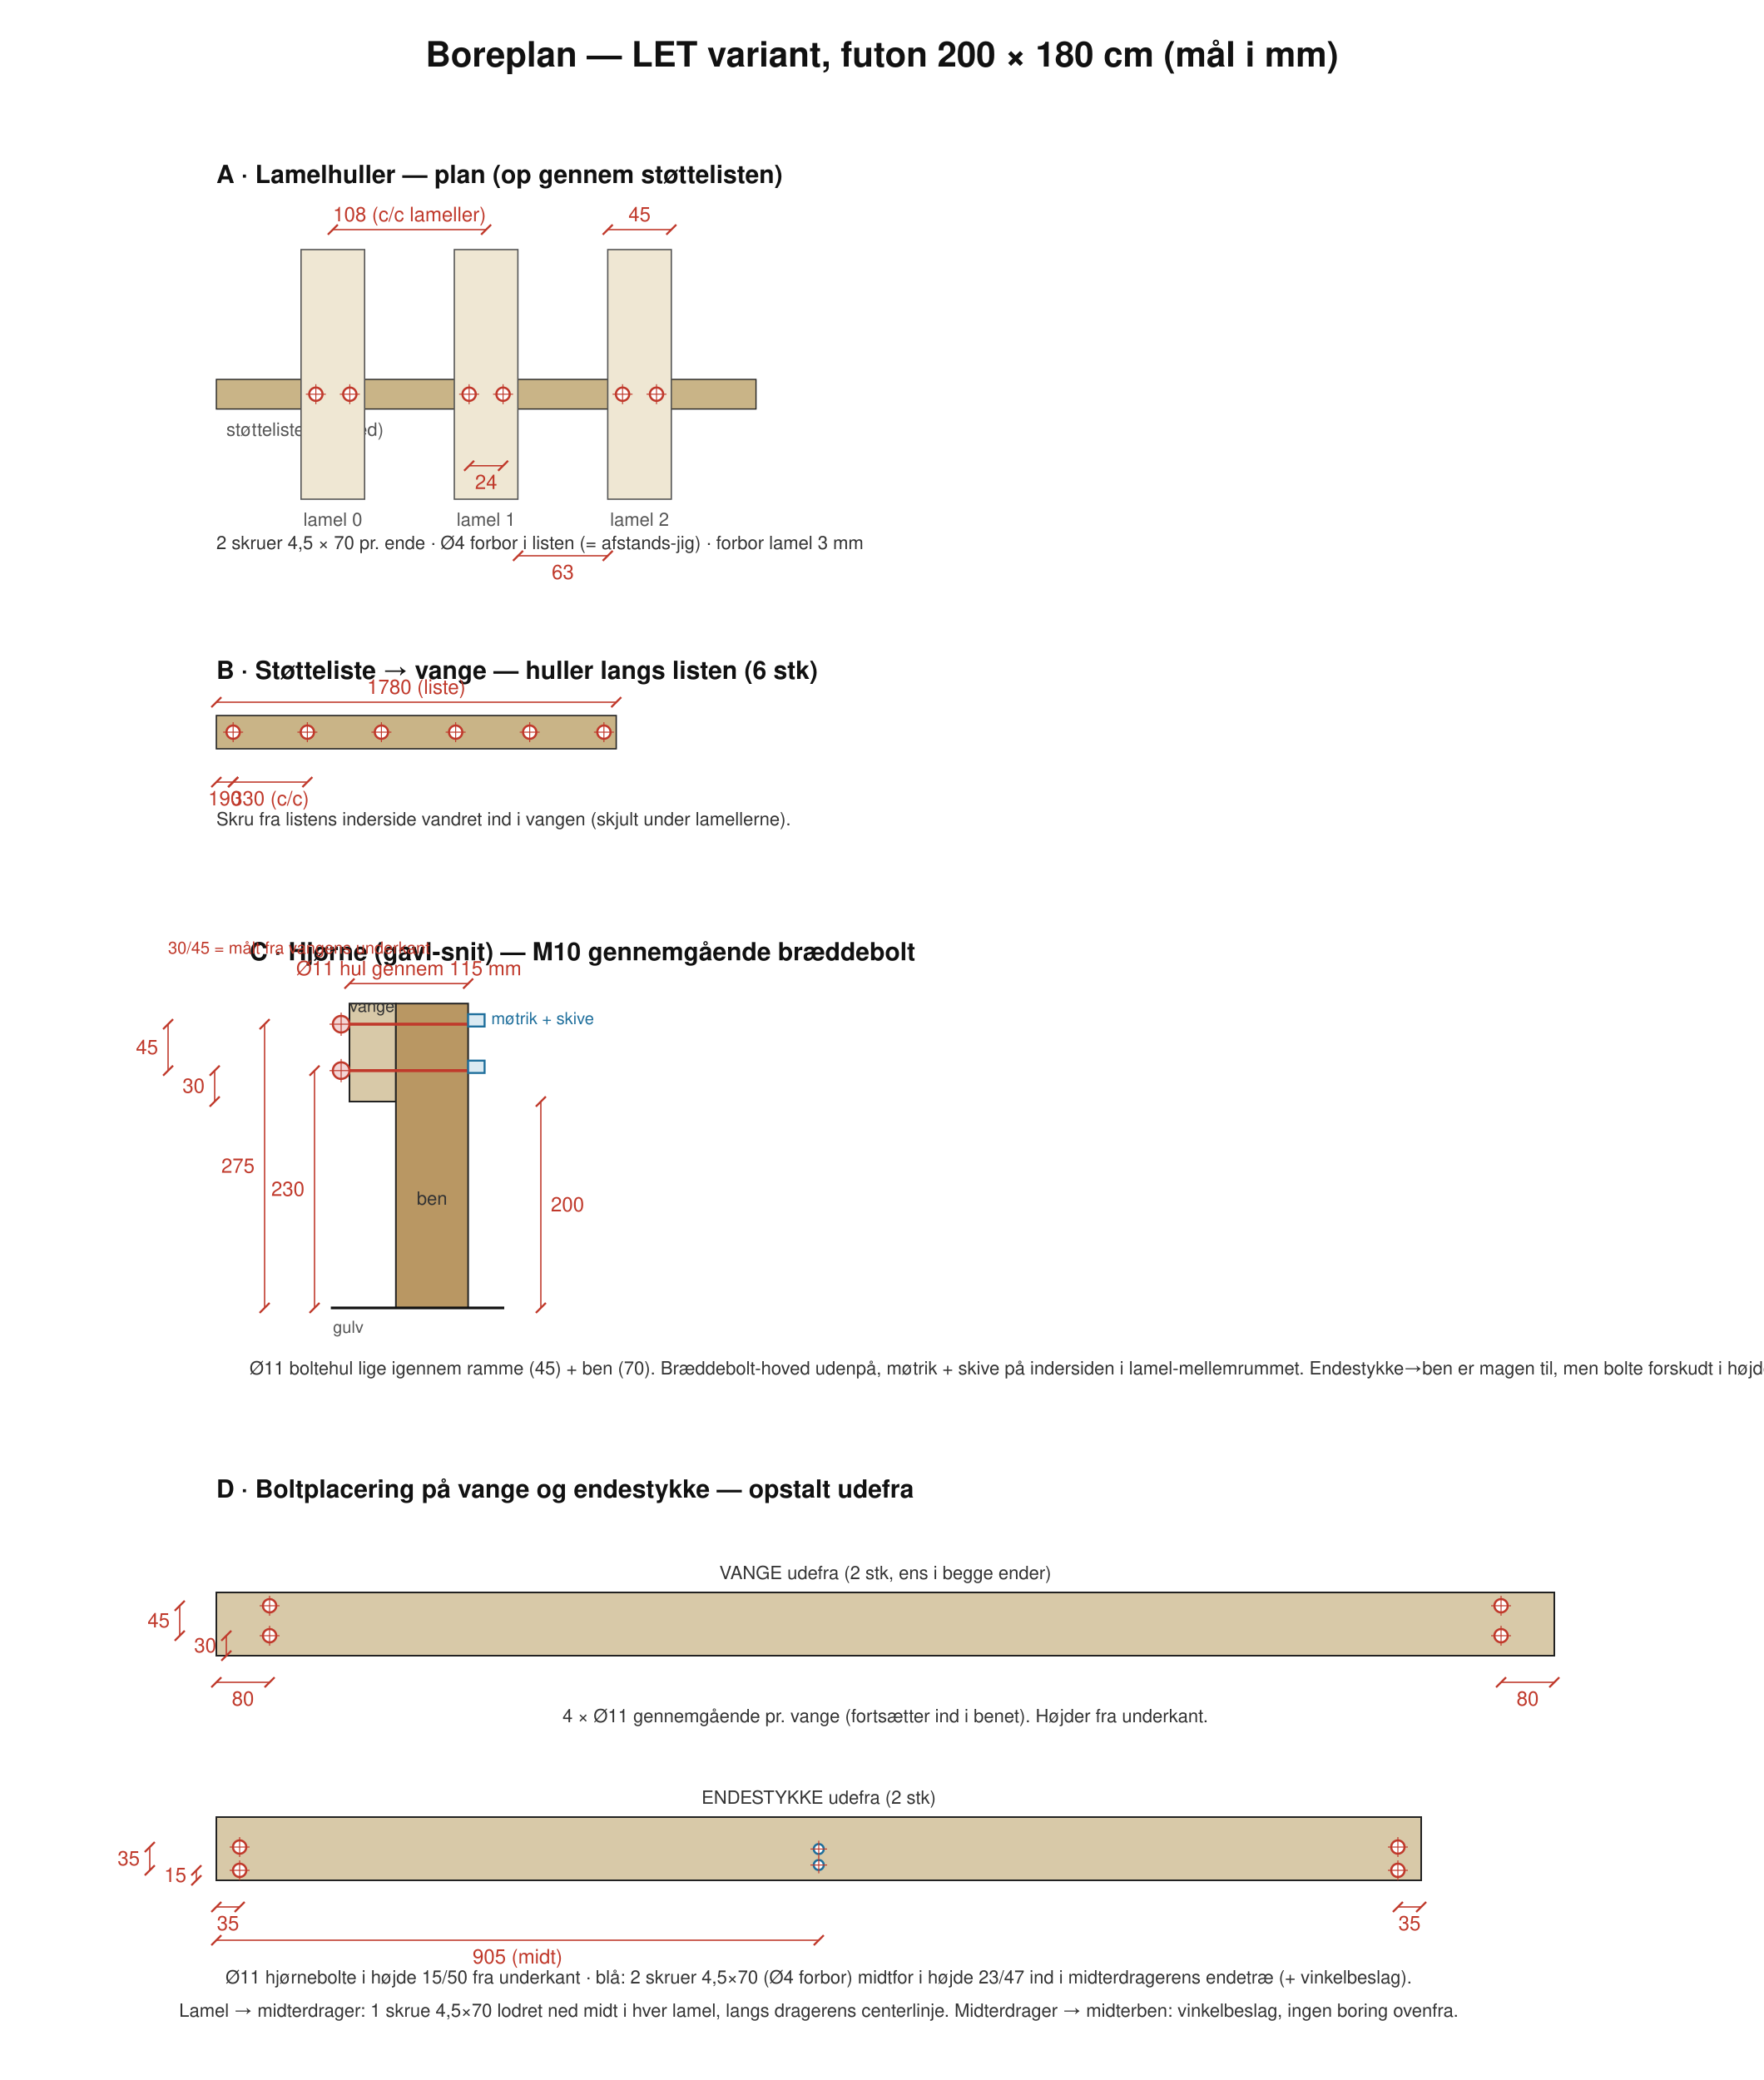
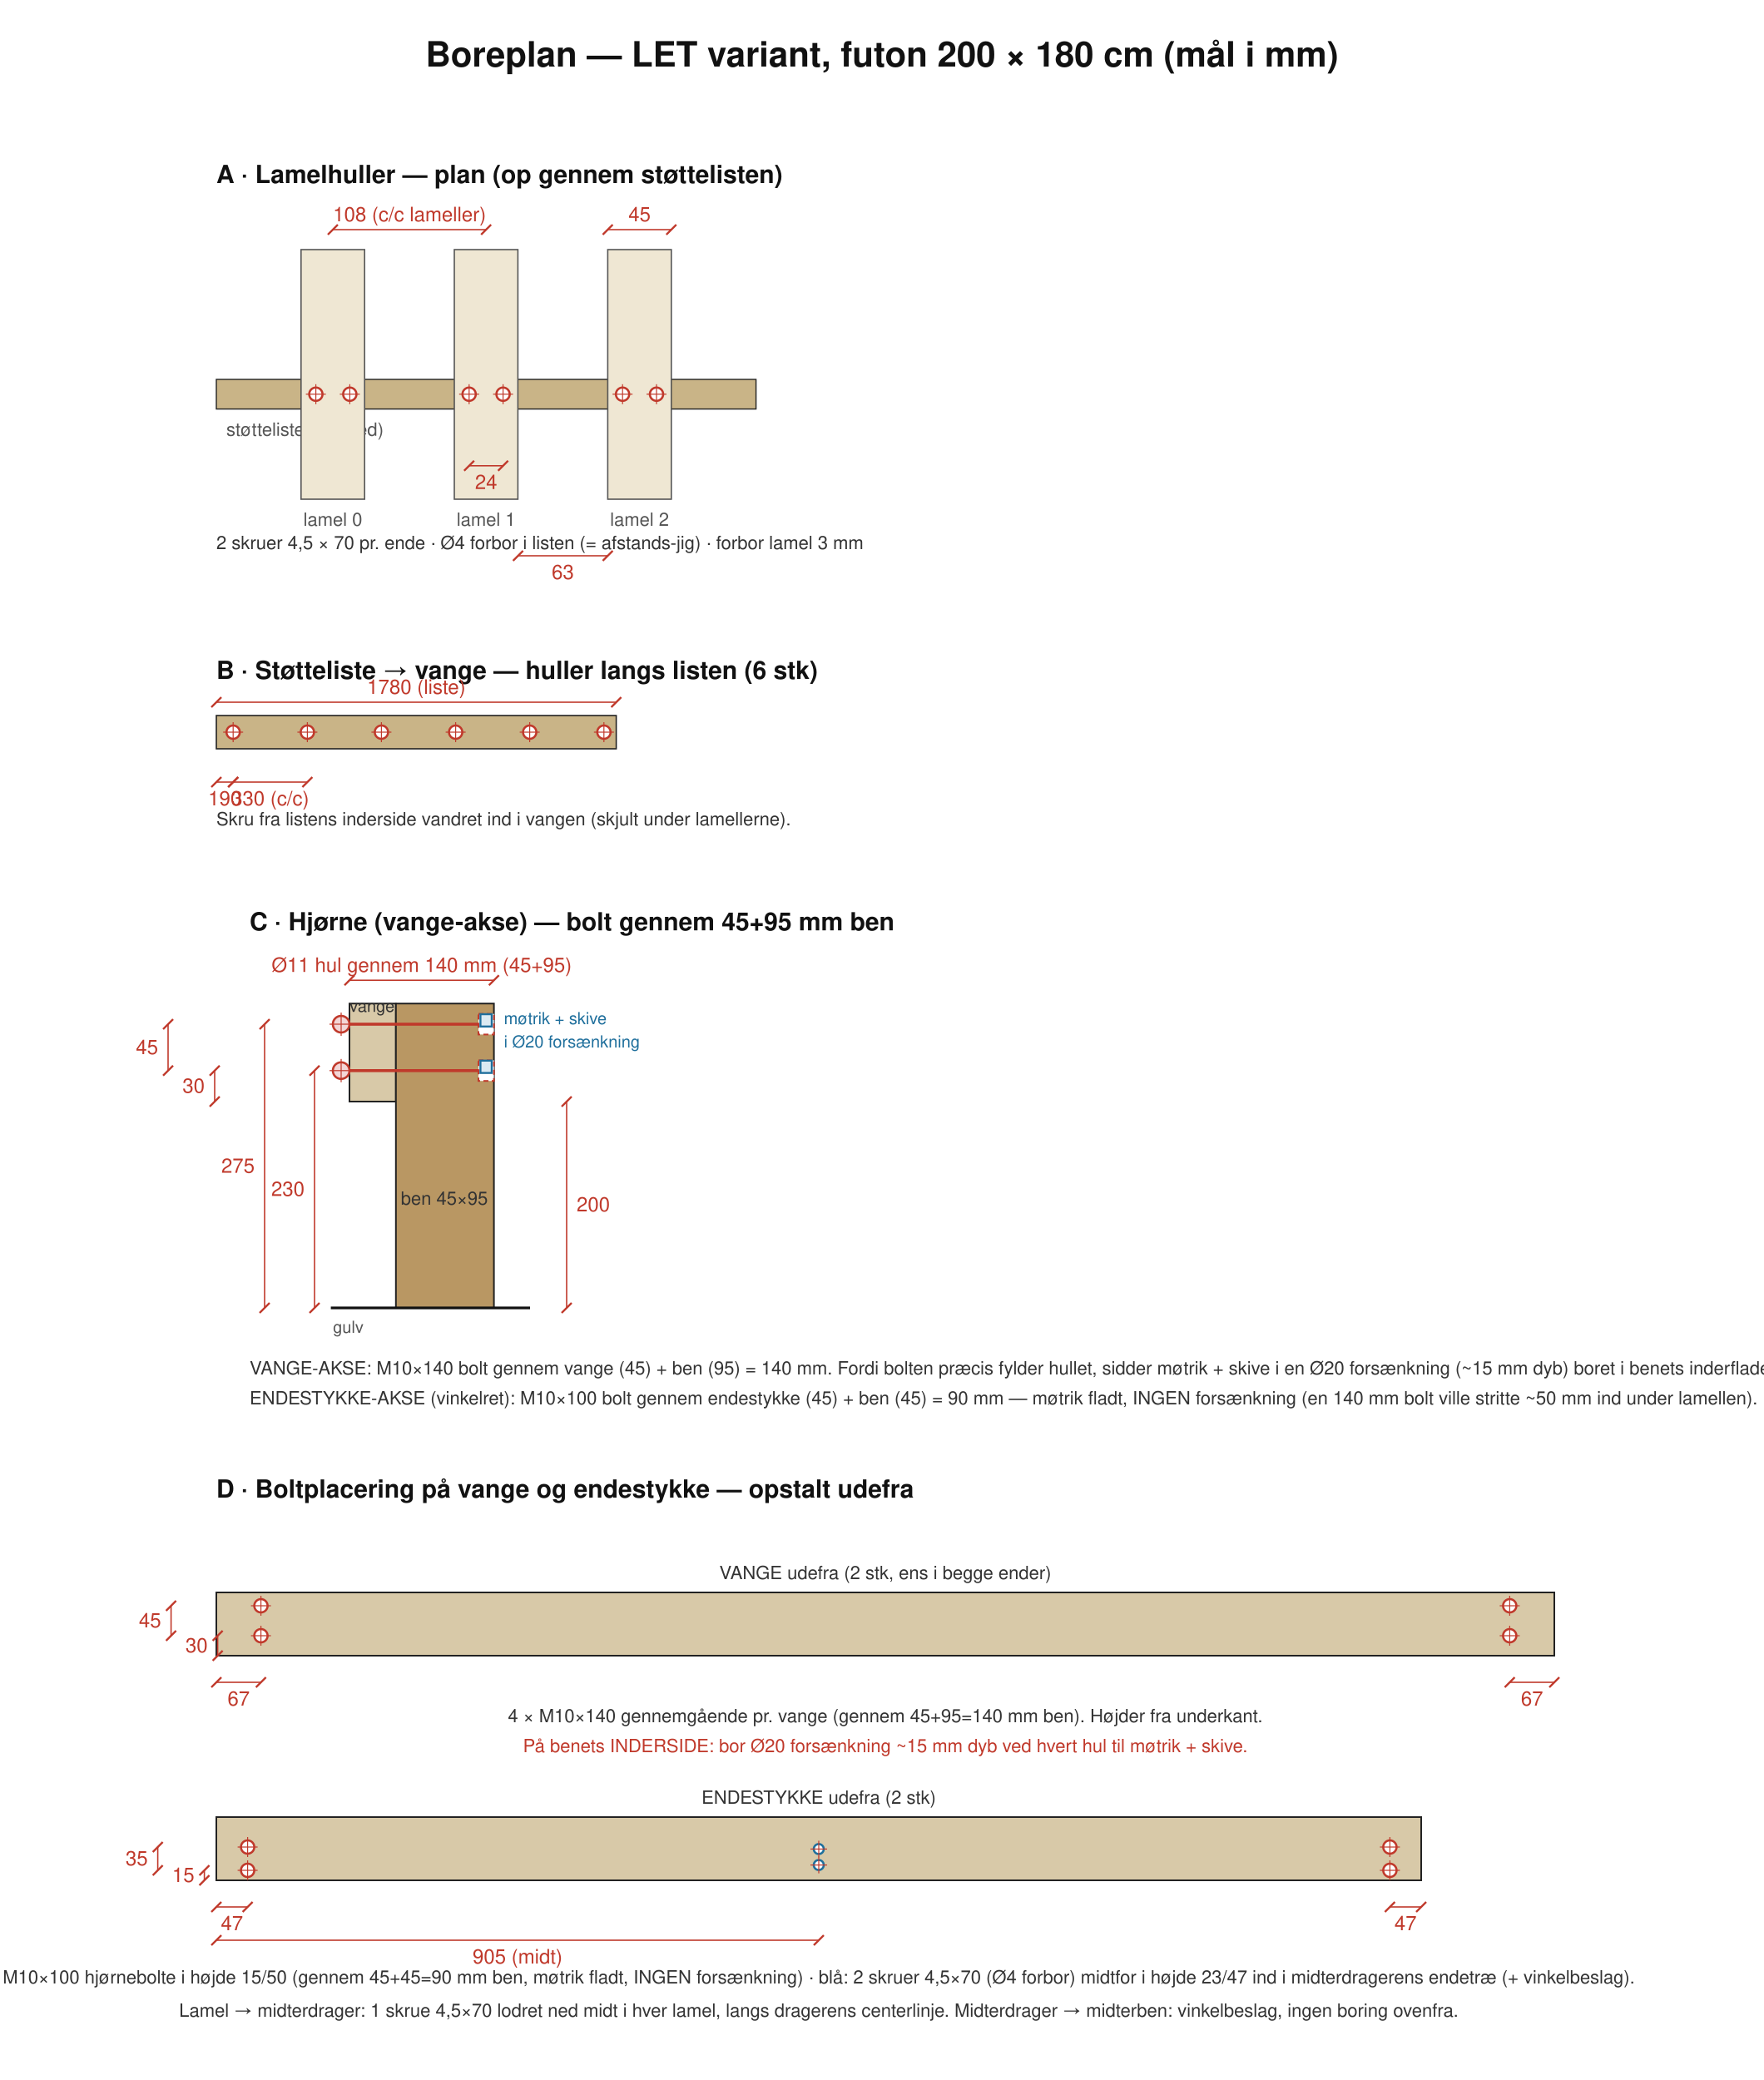
<svg xmlns="http://www.w3.org/2000/svg" viewBox="0 0 1060 1250" width="1060" height="1250">
  <rect x="0" y="0" width="1060" height="1250" fill="#ffffff" />
  <text x="530.0" y="40" font-family="Helvetica,Arial,sans-serif" font-size="21" font-weight="bold" text-anchor="middle" fill="#111">Boreplan — LET variant, futon 200 × 180 cm (mål i mm)</text>
  <text x="130.0" y="110.0" font-family="Helvetica,Arial,sans-serif" font-size="15" font-weight="bold" text-anchor="start" fill="#111">A · Lamelhuller — plan (op gennem støttelisten)</text>
  <rect x="130.0" y="228.0" width="324.3" height="17.8" fill="#c9b487" stroke="#222" stroke-width="0.7" />
  <text x="136.0" y="261.9" font-family="Helvetica,Arial,sans-serif" font-size="11" font-weight="normal" text-anchor="start" fill="#555">støtteliste (21 bred)</text>
  <rect x="180.9" y="150.0" width="38.2" height="150.0" fill="#efe7d3" stroke="#555" stroke-width="0.8" />
  <circle cx="189.8" cy="236.9" r="4.0" fill="#fff" stroke="#c0392b" stroke-width="1.3" />
  <line x1="183.8" y1="236.9" x2="195.8" y2="236.9" stroke="#c0392b" stroke-width="0.6" />
  <line x1="189.8" y1="230.9" x2="189.8" y2="242.9" stroke="#c0392b" stroke-width="0.6" />
  <circle cx="210.2" cy="236.9" r="4.0" fill="#fff" stroke="#c0392b" stroke-width="1.3" />
  <line x1="204.2" y1="236.9" x2="216.2" y2="236.9" stroke="#c0392b" stroke-width="0.6" />
  <line x1="210.2" y1="230.9" x2="210.2" y2="242.9" stroke="#c0392b" stroke-width="0.6" />
  <text x="200.0" y="316.0" font-family="Helvetica,Arial,sans-serif" font-size="11" font-weight="normal" text-anchor="middle" fill="#555">lamel 0</text>
  <rect x="273.0" y="150.0" width="38.2" height="150.0" fill="#efe7d3" stroke="#555" stroke-width="0.8" />
  <circle cx="281.9" cy="236.9" r="4.0" fill="#fff" stroke="#c0392b" stroke-width="1.3" />
  <line x1="275.9" y1="236.9" x2="287.9" y2="236.9" stroke="#c0392b" stroke-width="0.6" />
  <line x1="281.9" y1="230.9" x2="281.9" y2="242.9" stroke="#c0392b" stroke-width="0.6" />
  <circle cx="302.3" cy="236.9" r="4.0" fill="#fff" stroke="#c0392b" stroke-width="1.3" />
  <line x1="296.3" y1="236.9" x2="308.3" y2="236.9" stroke="#c0392b" stroke-width="0.6" />
  <line x1="302.3" y1="230.9" x2="302.3" y2="242.9" stroke="#c0392b" stroke-width="0.6" />
  <text x="292.1" y="316.0" font-family="Helvetica,Arial,sans-serif" font-size="11" font-weight="normal" text-anchor="middle" fill="#555">lamel 1</text>
  <rect x="365.2" y="150.0" width="38.2" height="150.0" fill="#efe7d3" stroke="#555" stroke-width="0.8" />
  <circle cx="374.1" cy="236.9" r="4.0" fill="#fff" stroke="#c0392b" stroke-width="1.3" />
  <line x1="368.1" y1="236.9" x2="380.1" y2="236.9" stroke="#c0392b" stroke-width="0.6" />
  <line x1="374.1" y1="230.9" x2="374.1" y2="242.9" stroke="#c0392b" stroke-width="0.6" />
  <circle cx="394.5" cy="236.9" r="4.0" fill="#fff" stroke="#c0392b" stroke-width="1.3" />
  <line x1="388.5" y1="236.9" x2="400.5" y2="236.9" stroke="#c0392b" stroke-width="0.6" />
  <line x1="394.5" y1="230.9" x2="394.5" y2="242.9" stroke="#c0392b" stroke-width="0.6" />
  <text x="384.3" y="316.0" font-family="Helvetica,Arial,sans-serif" font-size="11" font-weight="normal" text-anchor="middle" fill="#555">lamel 2</text>
  <line x1="200.0" y1="138.0" x2="292.1" y2="138.0" stroke="#c0392b" stroke-width="0.8" />
  <line x1="197.0" y1="141.0" x2="203.0" y2="135.0" stroke="#c0392b" stroke-width="1.2" />
  <line x1="289.1" y1="141.0" x2="295.1" y2="135.0" stroke="#c0392b" stroke-width="1.2" />
  <text x="246.1" y="133.0" font-family="Helvetica,Arial,sans-serif" font-size="12" font-weight="normal" text-anchor="middle" fill="#c0392b">108  (c/c lameller)</text>
  <line x1="281.9" y1="279.9" x2="302.3" y2="279.9" stroke="#c0392b" stroke-width="0.8" />
  <line x1="278.9" y1="282.9" x2="284.9" y2="276.9" stroke="#c0392b" stroke-width="1.2" />
  <line x1="299.3" y1="282.9" x2="305.3" y2="276.9" stroke="#c0392b" stroke-width="1.2" />
  <text x="292.1" y="293.9" font-family="Helvetica,Arial,sans-serif" font-size="12" font-weight="normal" text-anchor="middle" fill="#c0392b">24</text>
  <line x1="365.2" y1="138.0" x2="403.4" y2="138.0" stroke="#c0392b" stroke-width="0.8" />
  <line x1="362.2" y1="141.0" x2="368.2" y2="135.0" stroke="#c0392b" stroke-width="1.2" />
  <line x1="400.4" y1="141.0" x2="406.4" y2="135.0" stroke="#c0392b" stroke-width="1.2" />
  <text x="384.3" y="133.0" font-family="Helvetica,Arial,sans-serif" font-size="12" font-weight="normal" text-anchor="middle" fill="#c0392b">45</text>
  <line x1="311.3" y1="334.0" x2="365.2" y2="334.0" stroke="#c0392b" stroke-width="0.8" />
  <line x1="308.3" y1="337.0" x2="314.3" y2="331.0" stroke="#c0392b" stroke-width="1.2" />
  <line x1="362.2" y1="337.0" x2="368.2" y2="331.0" stroke="#c0392b" stroke-width="1.2" />
  <text x="338.2" y="348.0" font-family="Helvetica,Arial,sans-serif" font-size="12" font-weight="normal" text-anchor="middle" fill="#c0392b">63</text>
  <text x="130.0" y="330.0" font-family="Helvetica,Arial,sans-serif" font-size="11" font-weight="normal" text-anchor="start" fill="#333">2 skruer 4,5 × 70 pr. ende · Ø4 forbor i listen (= afstands-jig) · forbor lamel 3 mm</text>
  <text x="130.0" y="408.0" font-family="Helvetica,Arial,sans-serif" font-size="15" font-weight="bold" text-anchor="start" fill="#111">B · Støtteliste → vange — huller langs listen (6 stk)</text>
  <rect x="130.0" y="430.0" width="240.3" height="20.0" fill="#c9b487" stroke="#222" stroke-width="0.8" />
  <circle cx="140.1" cy="440.0" r="4.0" fill="#fff" stroke="#c0392b" stroke-width="1.3" />
  <line x1="134.1" y1="440.0" x2="146.1" y2="440.0" stroke="#c0392b" stroke-width="0.6" />
  <line x1="140.1" y1="434.0" x2="140.1" y2="446.0" stroke="#c0392b" stroke-width="0.6" />
  <circle cx="184.7" cy="440.0" r="4.0" fill="#fff" stroke="#c0392b" stroke-width="1.3" />
  <line x1="178.7" y1="440.0" x2="190.7" y2="440.0" stroke="#c0392b" stroke-width="0.6" />
  <line x1="184.7" y1="434.0" x2="184.7" y2="446.0" stroke="#c0392b" stroke-width="0.6" />
  <circle cx="229.2" cy="440.0" r="4.0" fill="#fff" stroke="#c0392b" stroke-width="1.3" />
  <line x1="223.2" y1="440.0" x2="235.2" y2="440.0" stroke="#c0392b" stroke-width="0.6" />
  <line x1="229.2" y1="434.0" x2="229.2" y2="446.0" stroke="#c0392b" stroke-width="0.6" />
  <circle cx="273.8" cy="440.0" r="4.0" fill="#fff" stroke="#c0392b" stroke-width="1.3" />
  <line x1="267.8" y1="440.0" x2="279.8" y2="440.0" stroke="#c0392b" stroke-width="0.6" />
  <line x1="273.8" y1="434.0" x2="273.8" y2="446.0" stroke="#c0392b" stroke-width="0.6" />
  <circle cx="318.3" cy="440.0" r="4.0" fill="#fff" stroke="#c0392b" stroke-width="1.3" />
  <line x1="312.3" y1="440.0" x2="324.3" y2="440.0" stroke="#c0392b" stroke-width="0.6" />
  <line x1="318.3" y1="434.0" x2="318.3" y2="446.0" stroke="#c0392b" stroke-width="0.6" />
  <circle cx="362.9" cy="440.0" r="4.0" fill="#fff" stroke="#c0392b" stroke-width="1.3" />
  <line x1="356.9" y1="440.0" x2="368.9" y2="440.0" stroke="#c0392b" stroke-width="0.6" />
  <line x1="362.9" y1="434.0" x2="362.9" y2="446.0" stroke="#c0392b" stroke-width="0.6" />
  <line x1="130.0" y1="470.0" x2="140.1" y2="470.0" stroke="#c0392b" stroke-width="0.8" />
  <line x1="127.0" y1="473.0" x2="133.0" y2="467.0" stroke="#c0392b" stroke-width="1.2" />
  <line x1="137.1" y1="473.0" x2="143.1" y2="467.0" stroke="#c0392b" stroke-width="1.2" />
  <text x="135.1" y="484.0" font-family="Helvetica,Arial,sans-serif" font-size="12" font-weight="normal" text-anchor="middle" fill="#c0392b">190</text>
  <line x1="140.1" y1="470.0" x2="184.7" y2="470.0" stroke="#c0392b" stroke-width="0.8" />
  <line x1="137.1" y1="473.0" x2="143.1" y2="467.0" stroke="#c0392b" stroke-width="1.2" />
  <line x1="181.7" y1="473.0" x2="187.7" y2="467.0" stroke="#c0392b" stroke-width="1.2" />
  <text x="162.4" y="484.0" font-family="Helvetica,Arial,sans-serif" font-size="12" font-weight="normal" text-anchor="middle" fill="#c0392b">330 (c/c)</text>
  <line x1="130.0" y1="422.0" x2="370.3" y2="422.0" stroke="#c0392b" stroke-width="0.8" />
  <line x1="127.0" y1="425.0" x2="133.0" y2="419.0" stroke="#c0392b" stroke-width="1.2" />
  <line x1="367.3" y1="425.0" x2="373.3" y2="419.0" stroke="#c0392b" stroke-width="1.2" />
  <text x="250.2" y="417.0" font-family="Helvetica,Arial,sans-serif" font-size="12" font-weight="normal" text-anchor="middle" fill="#c0392b">1780 (liste)</text>
  <text x="130.0" y="496.0" font-family="Helvetica,Arial,sans-serif" font-size="11" font-weight="normal" text-anchor="start" fill="#333">Skru fra listens inderside vandret ind i vangen (skjult under lamellerne).</text>
-   <text x="150.0" y="577.1" font-family="Helvetica,Arial,sans-serif" font-size="15" font-weight="bold" text-anchor="start" fill="#111">C · Hjørne (gavl-snit) — M10 gennemgående bræddebolt</text>
+   <text x="150.0" y="559.1" font-family="Helvetica,Arial,sans-serif" font-size="15" font-weight="bold" text-anchor="start" fill="#111">C · Hjørne (vange-akse) — bolt gennem 45+95 mm ben</text>
  <rect x="210.0" y="603.1" width="27.9" height="58.9" fill="#d8c9a8" stroke="#222" stroke-width="1.0" />
  <text x="223.6" y="608.1" font-family="Helvetica,Arial,sans-serif" font-size="10" font-weight="normal" text-anchor="middle" fill="#333">vange</text>
-   <rect x="237.9" y="603.1" width="43.4" height="182.9" fill="#b99763" stroke="#222" stroke-width="1.0" />
-   <text x="259.6" y="724.0" font-family="Helvetica,Arial,sans-serif" font-size="11" font-weight="normal" text-anchor="middle" fill="#333">ben</text>
-   <line x1="198.8" y1="786.0" x2="303.0" y2="786.0" stroke="#111" stroke-width="1.6" />
+   <rect x="237.9" y="603.1" width="58.9" height="182.9" fill="#b99763" stroke="#222" stroke-width="1.0" />
+   <text x="267.0" y="724.0" font-family="Helvetica,Arial,sans-serif" font-size="11" font-weight="normal" text-anchor="middle" fill="#333">ben 45×95</text>
+   <line x1="198.8" y1="786.0" x2="318.5" y2="786.0" stroke="#111" stroke-width="1.6" />
  <text x="200.1" y="801.0" font-family="Helvetica,Arial,sans-serif" font-size="10" font-weight="normal" text-anchor="start" fill="#555">gulv</text>
-   <line x1="205.0" y1="643.4" x2="281.3" y2="643.4" stroke="#c0392b" stroke-width="1.8" />
+   <line x1="205.0" y1="643.4" x2="296.8" y2="643.4" stroke="#c0392b" stroke-width="1.8" />
  <circle cx="205.0" cy="643.4" r="5.0" fill="#f3d6d6" stroke="#c0392b" stroke-width="1.3" />
  <line x1="198.0" y1="643.4" x2="212.0" y2="643.4" stroke="#c0392b" stroke-width="0.6" />
  <line x1="205.0" y1="636.4" x2="205.0" y2="650.4" stroke="#c0392b" stroke-width="0.6" />
-   <rect x="281.3" y="637.4" width="9.9" height="7.4" fill="#dbeaf2" stroke="#1f6f9c" stroke-width="1.2" />
-   <line x1="205.0" y1="615.5" x2="281.3" y2="615.5" stroke="#c0392b" stroke-width="1.8" />
+   <rect x="287.5" y="637.2" width="9.3" height="12.4" fill="#ffffff" stroke="#c0392b" stroke-width="1.0" stroke-dasharray="3,2" />
+   <rect x="288.7" y="637.4" width="6.8" height="7.4" fill="#dbeaf2" stroke="#1f6f9c" stroke-width="1.2" />
+   <line x1="205.0" y1="615.5" x2="296.8" y2="615.5" stroke="#c0392b" stroke-width="1.8" />
  <circle cx="205.0" cy="615.5" r="5.0" fill="#f3d6d6" stroke="#c0392b" stroke-width="1.3" />
  <line x1="198.0" y1="615.5" x2="212.0" y2="615.5" stroke="#c0392b" stroke-width="0.6" />
  <line x1="205.0" y1="608.5" x2="205.0" y2="622.5" stroke="#c0392b" stroke-width="0.6" />
-   <rect x="281.3" y="609.5" width="9.9" height="7.4" fill="#dbeaf2" stroke="#1f6f9c" stroke-width="1.2" />
-   <text x="295.2" y="615.5" font-family="Helvetica,Arial,sans-serif" font-size="10" font-weight="normal" text-anchor="start" fill="#1f6f9c">møtrik + skive</text>
+   <rect x="287.5" y="609.3" width="9.3" height="12.4" fill="#ffffff" stroke="#c0392b" stroke-width="1.0" stroke-dasharray="3,2" />
+   <rect x="288.7" y="609.5" width="6.8" height="7.4" fill="#dbeaf2" stroke="#1f6f9c" stroke-width="1.2" />
+   <text x="302.8" y="615.5" font-family="Helvetica,Arial,sans-serif" font-size="10" font-weight="normal" text-anchor="start" fill="#1f6f9c">møtrik + skive</text>
+   <text x="302.8" y="629.5" font-family="Helvetica,Arial,sans-serif" font-size="10" font-weight="normal" text-anchor="start" fill="#1f6f9c">i Ø20 forsænkning</text>
  <line x1="189.0" y1="643.4" x2="189.0" y2="786.0" stroke="#c0392b" stroke-width="0.8" />
  <line x1="186.0" y1="646.4" x2="192.0" y2="640.4" stroke="#c0392b" stroke-width="1.2" />
  <line x1="186.0" y1="789.0" x2="192.0" y2="783.0" stroke="#c0392b" stroke-width="1.2" />
  <text x="183.0" y="718.7" font-family="Helvetica,Arial,sans-serif" font-size="12" font-weight="normal" text-anchor="end" fill="#c0392b">230</text>
  <line x1="159.0" y1="615.5" x2="159.0" y2="786.0" stroke="#c0392b" stroke-width="0.8" />
  <line x1="156.0" y1="618.5" x2="162.0" y2="612.5" stroke="#c0392b" stroke-width="1.2" />
  <line x1="156.0" y1="789.0" x2="162.0" y2="783.0" stroke="#c0392b" stroke-width="1.2" />
  <text x="153.0" y="704.8" font-family="Helvetica,Arial,sans-serif" font-size="12" font-weight="normal" text-anchor="end" fill="#c0392b">275</text>
  <line x1="129.0" y1="643.4" x2="129.0" y2="662.0" stroke="#c0392b" stroke-width="0.8" />
  <line x1="126.0" y1="646.4" x2="132.0" y2="640.4" stroke="#c0392b" stroke-width="1.2" />
  <line x1="126.0" y1="665.0" x2="132.0" y2="659.0" stroke="#c0392b" stroke-width="1.2" />
  <text x="123.0" y="656.7" font-family="Helvetica,Arial,sans-serif" font-size="12" font-weight="normal" text-anchor="end" fill="#c0392b">30</text>
  <line x1="101.0" y1="615.5" x2="101.0" y2="643.4" stroke="#c0392b" stroke-width="0.8" />
  <line x1="98.0" y1="618.5" x2="104.0" y2="612.5" stroke="#c0392b" stroke-width="1.2" />
  <line x1="98.0" y1="646.4" x2="104.0" y2="640.4" stroke="#c0392b" stroke-width="1.2" />
  <text x="95.0" y="633.5" font-family="Helvetica,Arial,sans-serif" font-size="12" font-weight="normal" text-anchor="end" fill="#c0392b">45</text>
-   <line x1="325.0" y1="662.0" x2="325.0" y2="786.0" stroke="#c0392b" stroke-width="0.8" />
-   <line x1="322.0" y1="665.0" x2="328.0" y2="659.0" stroke="#c0392b" stroke-width="1.2" />
-   <line x1="322.0" y1="789.0" x2="328.0" y2="783.0" stroke="#c0392b" stroke-width="1.2" />
-   <text x="331.0" y="728.0" font-family="Helvetica,Arial,sans-serif" font-size="12" font-weight="normal" text-anchor="start" fill="#c0392b">200</text>
-   <line x1="210.0" y1="591.1" x2="281.3" y2="591.1" stroke="#c0392b" stroke-width="0.8" />
-   <line x1="207.0" y1="594.1" x2="213.0" y2="588.1" stroke="#c0392b" stroke-width="1.2" />
-   <line x1="278.3" y1="594.1" x2="284.3" y2="588.1" stroke="#c0392b" stroke-width="1.2" />
-   <text x="245.7" y="586.1" font-family="Helvetica,Arial,sans-serif" font-size="12" font-weight="normal" text-anchor="middle" fill="#c0392b">Ø11 hul gennem 115 mm</text>
-   <text x="101.0" y="573.1" font-family="Helvetica,Arial,sans-serif" font-size="10" font-weight="normal" text-anchor="start" fill="#c0392b">30/45 = målt fra vangens underkant</text>
-   <text x="150.0" y="826.0" font-family="Helvetica,Arial,sans-serif" font-size="11" font-weight="normal" text-anchor="start" fill="#333">Ø11 boltehul lige igennem ramme (45) + ben (70). Bræddebolt-hoved udenpå, møtrik + skive på indersiden i lamel-mellemrummet. Endestykke→ben er magen til, men bolte forskudt i højderne 215/250, så de ikke krydser.</text>
+   <line x1="340.5" y1="662.0" x2="340.5" y2="786.0" stroke="#c0392b" stroke-width="0.8" />
+   <line x1="337.5" y1="665.0" x2="343.5" y2="659.0" stroke="#c0392b" stroke-width="1.2" />
+   <line x1="337.5" y1="789.0" x2="343.5" y2="783.0" stroke="#c0392b" stroke-width="1.2" />
+   <text x="346.5" y="728.0" font-family="Helvetica,Arial,sans-serif" font-size="12" font-weight="normal" text-anchor="start" fill="#c0392b">200</text>
+   <line x1="210.0" y1="589.1" x2="296.8" y2="589.1" stroke="#c0392b" stroke-width="0.8" />
+   <line x1="207.0" y1="592.1" x2="213.0" y2="586.1" stroke="#c0392b" stroke-width="1.2" />
+   <line x1="293.8" y1="592.1" x2="299.8" y2="586.1" stroke="#c0392b" stroke-width="1.2" />
+   <text x="253.4" y="584.1" font-family="Helvetica,Arial,sans-serif" font-size="12" font-weight="normal" text-anchor="middle" fill="#c0392b">Ø11 hul gennem 140 mm (45+95)</text>
+   <text x="150.0" y="826.0" font-family="Helvetica,Arial,sans-serif" font-size="11" font-weight="normal" text-anchor="start" fill="#333">VANGE-AKSE: M10×140 bolt gennem vange (45) + ben (95) = 140 mm. Fordi bolten præcis fylder hullet, sidder møtrik + skive i en Ø20 forsænkning (~15 mm dyb) boret i benets inderflade. Bræddebolt-hoved udenpå vangen.</text>
+   <text x="150.0" y="844.0" font-family="Helvetica,Arial,sans-serif" font-size="11" font-weight="normal" text-anchor="start" fill="#333">ENDESTYKKE-AKSE (vinkelret): M10×100 bolt gennem endestykke (45) + ben (45) = 90 mm — møtrik fladt, INGEN forsænkning (en 140 mm bolt ville stritte ~50 mm ind under lamellen). Højder 15/50, forskudt fra vange-boltene (230/275) så de ikke krydser.</text>
  <text x="130.0" y="900.0" font-family="Helvetica,Arial,sans-serif" font-size="15" font-weight="bold" text-anchor="start" fill="#111">D · Boltplacering på vange og endestykke — opstalt udefra</text>
  <rect x="130.0" y="957.0" width="804.0" height="38.0" fill="#d8c9a8" stroke="#222" stroke-width="1.0" />
  <text x="532.0" y="949.0" font-family="Helvetica,Arial,sans-serif" font-size="11" font-weight="normal" text-anchor="middle" fill="#333">VANGE udefra (2 stk, ens i begge ender)</text>
-   <circle cx="162.0" cy="983.0" r="4.0" fill="#fff" stroke="#c0392b" stroke-width="1.3" />
-   <line x1="156.0" y1="983.0" x2="168.0" y2="983.0" stroke="#c0392b" stroke-width="0.6" />
-   <line x1="162.0" y1="977.0" x2="162.0" y2="989.0" stroke="#c0392b" stroke-width="0.6" />
-   <circle cx="162.0" cy="965.0" r="4.0" fill="#fff" stroke="#c0392b" stroke-width="1.3" />
-   <line x1="156.0" y1="965.0" x2="168.0" y2="965.0" stroke="#c0392b" stroke-width="0.6" />
-   <line x1="162.0" y1="959.0" x2="162.0" y2="971.0" stroke="#c0392b" stroke-width="0.6" />
-   <circle cx="902.0" cy="983.0" r="4.0" fill="#fff" stroke="#c0392b" stroke-width="1.3" />
-   <line x1="896.0" y1="983.0" x2="908.0" y2="983.0" stroke="#c0392b" stroke-width="0.6" />
-   <line x1="902.0" y1="977.0" x2="902.0" y2="989.0" stroke="#c0392b" stroke-width="0.6" />
-   <circle cx="902.0" cy="965.0" r="4.0" fill="#fff" stroke="#c0392b" stroke-width="1.3" />
-   <line x1="896.0" y1="965.0" x2="908.0" y2="965.0" stroke="#c0392b" stroke-width="0.6" />
-   <line x1="902.0" y1="959.0" x2="902.0" y2="971.0" stroke="#c0392b" stroke-width="0.6" />
-   <line x1="130.0" y1="1011.0" x2="162.0" y2="1011.0" stroke="#c0392b" stroke-width="0.8" />
+   <circle cx="156.8" cy="983.0" r="4.0" fill="#fff" stroke="#c0392b" stroke-width="1.3" />
+   <line x1="150.8" y1="983.0" x2="162.8" y2="983.0" stroke="#c0392b" stroke-width="0.6" />
+   <line x1="156.8" y1="977.0" x2="156.8" y2="989.0" stroke="#c0392b" stroke-width="0.6" />
+   <circle cx="156.8" cy="965.0" r="4.0" fill="#fff" stroke="#c0392b" stroke-width="1.3" />
+   <line x1="150.8" y1="965.0" x2="162.8" y2="965.0" stroke="#c0392b" stroke-width="0.6" />
+   <line x1="156.8" y1="959.0" x2="156.8" y2="971.0" stroke="#c0392b" stroke-width="0.6" />
+   <circle cx="907.2" cy="983.0" r="4.0" fill="#fff" stroke="#c0392b" stroke-width="1.3" />
+   <line x1="901.2" y1="983.0" x2="913.2" y2="983.0" stroke="#c0392b" stroke-width="0.6" />
+   <line x1="907.2" y1="977.0" x2="907.2" y2="989.0" stroke="#c0392b" stroke-width="0.6" />
+   <circle cx="907.2" cy="965.0" r="4.0" fill="#fff" stroke="#c0392b" stroke-width="1.3" />
+   <line x1="901.2" y1="965.0" x2="913.2" y2="965.0" stroke="#c0392b" stroke-width="0.6" />
+   <line x1="907.2" y1="959.0" x2="907.2" y2="971.0" stroke="#c0392b" stroke-width="0.6" />
+   <line x1="130.0" y1="1011.0" x2="156.8" y2="1011.0" stroke="#c0392b" stroke-width="0.8" />
  <line x1="127.0" y1="1014.0" x2="133.0" y2="1008.0" stroke="#c0392b" stroke-width="1.2" />
-   <line x1="159.0" y1="1014.0" x2="165.0" y2="1008.0" stroke="#c0392b" stroke-width="1.2" />
-   <text x="146.0" y="1025.0" font-family="Helvetica,Arial,sans-serif" font-size="12" font-weight="normal" text-anchor="middle" fill="#c0392b">80</text>
-   <line x1="902.0" y1="1011.0" x2="934.0" y2="1011.0" stroke="#c0392b" stroke-width="0.8" />
-   <line x1="899.0" y1="1014.0" x2="905.0" y2="1008.0" stroke="#c0392b" stroke-width="1.2" />
+   <line x1="153.8" y1="1014.0" x2="159.8" y2="1008.0" stroke="#c0392b" stroke-width="1.2" />
+   <text x="143.4" y="1025.0" font-family="Helvetica,Arial,sans-serif" font-size="12" font-weight="normal" text-anchor="middle" fill="#c0392b">67</text>
+   <line x1="907.2" y1="1011.0" x2="934.0" y2="1011.0" stroke="#c0392b" stroke-width="0.8" />
+   <line x1="904.2" y1="1014.0" x2="910.2" y2="1008.0" stroke="#c0392b" stroke-width="1.2" />
  <line x1="931.0" y1="1014.0" x2="937.0" y2="1008.0" stroke="#c0392b" stroke-width="1.2" />
-   <text x="918.0" y="1025.0" font-family="Helvetica,Arial,sans-serif" font-size="12" font-weight="normal" text-anchor="middle" fill="#c0392b">80</text>
-   <line x1="136.0" y1="983.0" x2="136.0" y2="995.0" stroke="#c0392b" stroke-width="0.8" />
-   <line x1="133.0" y1="986.0" x2="139.0" y2="980.0" stroke="#c0392b" stroke-width="1.2" />
-   <line x1="133.0" y1="998.0" x2="139.0" y2="992.0" stroke="#c0392b" stroke-width="1.2" />
-   <text x="130.0" y="993.0" font-family="Helvetica,Arial,sans-serif" font-size="12" font-weight="normal" text-anchor="end" fill="#c0392b">30</text>
-   <line x1="108.0" y1="965.0" x2="108.0" y2="983.0" stroke="#c0392b" stroke-width="0.8" />
-   <line x1="105.0" y1="968.0" x2="111.0" y2="962.0" stroke="#c0392b" stroke-width="1.2" />
-   <line x1="105.0" y1="986.0" x2="111.0" y2="980.0" stroke="#c0392b" stroke-width="1.2" />
-   <text x="102.0" y="978.0" font-family="Helvetica,Arial,sans-serif" font-size="12" font-weight="normal" text-anchor="end" fill="#c0392b">45</text>
-   <text x="532.0" y="1035.0" font-family="Helvetica,Arial,sans-serif" font-size="11" font-weight="normal" text-anchor="middle" fill="#333">4 × Ø11 gennemgående pr. vange (fortsætter ind i benet). Højder fra underkant.</text>
+   <text x="920.6" y="1025.0" font-family="Helvetica,Arial,sans-serif" font-size="12" font-weight="normal" text-anchor="middle" fill="#c0392b">67</text>
+   <line x1="130.8" y1="983.0" x2="130.8" y2="995.0" stroke="#c0392b" stroke-width="0.8" />
+   <line x1="127.8" y1="986.0" x2="133.8" y2="980.0" stroke="#c0392b" stroke-width="1.2" />
+   <line x1="127.8" y1="998.0" x2="133.8" y2="992.0" stroke="#c0392b" stroke-width="1.2" />
+   <text x="124.8" y="993.0" font-family="Helvetica,Arial,sans-serif" font-size="12" font-weight="normal" text-anchor="end" fill="#c0392b">30</text>
+   <line x1="102.8" y1="965.0" x2="102.8" y2="983.0" stroke="#c0392b" stroke-width="0.8" />
+   <line x1="99.8" y1="968.0" x2="105.8" y2="962.0" stroke="#c0392b" stroke-width="1.2" />
+   <line x1="99.8" y1="986.0" x2="105.8" y2="980.0" stroke="#c0392b" stroke-width="1.2" />
+   <text x="96.8" y="978.0" font-family="Helvetica,Arial,sans-serif" font-size="12" font-weight="normal" text-anchor="end" fill="#c0392b">45</text>
+   <text x="532.0" y="1035.0" font-family="Helvetica,Arial,sans-serif" font-size="11" font-weight="normal" text-anchor="middle" fill="#333">4 × M10×140 gennemgående pr. vange (gennem 45+95=140 mm ben). Højder fra underkant.</text>
+   <text x="532.0" y="1053.0" font-family="Helvetica,Arial,sans-serif" font-size="11" font-weight="normal" text-anchor="middle" fill="#c0392b">På benets INDERSIDE: bor Ø20 forsænkning ~15 mm dyb ved hvert hul til møtrik + skive.</text>
  <rect x="130.0" y="1092.0" width="724.0" height="38.0" fill="#d8c9a8" stroke="#222" stroke-width="1.0" />
  <text x="492.0" y="1084.0" font-family="Helvetica,Arial,sans-serif" font-size="11" font-weight="normal" text-anchor="middle" fill="#333">ENDESTYKKE udefra (2 stk)</text>
-   <circle cx="144.0" cy="1124.0" r="4.0" fill="#fff" stroke="#c0392b" stroke-width="1.3" />
-   <line x1="138.0" y1="1124.0" x2="150.0" y2="1124.0" stroke="#c0392b" stroke-width="0.6" />
-   <line x1="144.0" y1="1118.0" x2="144.0" y2="1130.0" stroke="#c0392b" stroke-width="0.6" />
-   <circle cx="144.0" cy="1110.0" r="4.0" fill="#fff" stroke="#c0392b" stroke-width="1.3" />
-   <line x1="138.0" y1="1110.0" x2="150.0" y2="1110.0" stroke="#c0392b" stroke-width="0.6" />
-   <line x1="144.0" y1="1104.0" x2="144.0" y2="1116.0" stroke="#c0392b" stroke-width="0.6" />
-   <circle cx="840.0" cy="1124.0" r="4.0" fill="#fff" stroke="#c0392b" stroke-width="1.3" />
-   <line x1="834.0" y1="1124.0" x2="846.0" y2="1124.0" stroke="#c0392b" stroke-width="0.6" />
-   <line x1="840.0" y1="1118.0" x2="840.0" y2="1130.0" stroke="#c0392b" stroke-width="0.6" />
-   <circle cx="840.0" cy="1110.0" r="4.0" fill="#fff" stroke="#c0392b" stroke-width="1.3" />
-   <line x1="834.0" y1="1110.0" x2="846.0" y2="1110.0" stroke="#c0392b" stroke-width="0.6" />
-   <line x1="840.0" y1="1104.0" x2="840.0" y2="1116.0" stroke="#c0392b" stroke-width="0.6" />
+   <circle cx="148.8" cy="1124.0" r="4.0" fill="#fff" stroke="#c0392b" stroke-width="1.3" />
+   <line x1="142.8" y1="1124.0" x2="154.8" y2="1124.0" stroke="#c0392b" stroke-width="0.6" />
+   <line x1="148.8" y1="1118.0" x2="148.8" y2="1130.0" stroke="#c0392b" stroke-width="0.6" />
+   <circle cx="148.8" cy="1110.0" r="4.0" fill="#fff" stroke="#c0392b" stroke-width="1.3" />
+   <line x1="142.8" y1="1110.0" x2="154.8" y2="1110.0" stroke="#c0392b" stroke-width="0.6" />
+   <line x1="148.8" y1="1104.0" x2="148.8" y2="1116.0" stroke="#c0392b" stroke-width="0.6" />
+   <circle cx="835.2" cy="1124.0" r="4.0" fill="#fff" stroke="#c0392b" stroke-width="1.3" />
+   <line x1="829.2" y1="1124.0" x2="841.2" y2="1124.0" stroke="#c0392b" stroke-width="0.6" />
+   <line x1="835.2" y1="1118.0" x2="835.2" y2="1130.0" stroke="#c0392b" stroke-width="0.6" />
+   <circle cx="835.2" cy="1110.0" r="4.0" fill="#fff" stroke="#c0392b" stroke-width="1.3" />
+   <line x1="829.2" y1="1110.0" x2="841.2" y2="1110.0" stroke="#c0392b" stroke-width="0.6" />
+   <line x1="835.2" y1="1104.0" x2="835.2" y2="1116.0" stroke="#c0392b" stroke-width="0.6" />
  <circle cx="492.0" cy="1120.8" r="3.0" fill="#fff" stroke="#1f6f9c" stroke-width="1.3" />
  <line x1="487.0" y1="1120.8" x2="497.0" y2="1120.8" stroke="#c0392b" stroke-width="0.6" />
  <line x1="492.0" y1="1115.8" x2="492.0" y2="1125.8" stroke="#c0392b" stroke-width="0.6" />
  <circle cx="492.0" cy="1111.2" r="3.0" fill="#fff" stroke="#1f6f9c" stroke-width="1.3" />
  <line x1="487.0" y1="1111.2" x2="497.0" y2="1111.2" stroke="#c0392b" stroke-width="0.6" />
  <line x1="492.0" y1="1106.2" x2="492.0" y2="1116.2" stroke="#c0392b" stroke-width="0.6" />
-   <line x1="130.0" y1="1146.0" x2="144.0" y2="1146.0" stroke="#c0392b" stroke-width="0.8" />
+   <line x1="130.0" y1="1146.0" x2="148.8" y2="1146.0" stroke="#c0392b" stroke-width="0.8" />
  <line x1="127.0" y1="1149.0" x2="133.0" y2="1143.0" stroke="#c0392b" stroke-width="1.2" />
-   <line x1="141.0" y1="1149.0" x2="147.0" y2="1143.0" stroke="#c0392b" stroke-width="1.2" />
-   <text x="137.0" y="1160.0" font-family="Helvetica,Arial,sans-serif" font-size="12" font-weight="normal" text-anchor="middle" fill="#c0392b">35</text>
-   <line x1="840.0" y1="1146.0" x2="854.0" y2="1146.0" stroke="#c0392b" stroke-width="0.8" />
-   <line x1="837.0" y1="1149.0" x2="843.0" y2="1143.0" stroke="#c0392b" stroke-width="1.2" />
+   <line x1="145.8" y1="1149.0" x2="151.8" y2="1143.0" stroke="#c0392b" stroke-width="1.2" />
+   <text x="139.4" y="1160.0" font-family="Helvetica,Arial,sans-serif" font-size="12" font-weight="normal" text-anchor="middle" fill="#c0392b">47</text>
+   <line x1="835.2" y1="1146.0" x2="854.0" y2="1146.0" stroke="#c0392b" stroke-width="0.8" />
+   <line x1="832.2" y1="1149.0" x2="838.2" y2="1143.0" stroke="#c0392b" stroke-width="1.2" />
  <line x1="851.0" y1="1149.0" x2="857.0" y2="1143.0" stroke="#c0392b" stroke-width="1.2" />
-   <text x="847.0" y="1160.0" font-family="Helvetica,Arial,sans-serif" font-size="12" font-weight="normal" text-anchor="middle" fill="#c0392b">35</text>
+   <text x="844.6" y="1160.0" font-family="Helvetica,Arial,sans-serif" font-size="12" font-weight="normal" text-anchor="middle" fill="#c0392b">47</text>
  <line x1="130.0" y1="1166.0" x2="492.0" y2="1166.0" stroke="#c0392b" stroke-width="0.8" />
  <line x1="127.0" y1="1169.0" x2="133.0" y2="1163.0" stroke="#c0392b" stroke-width="1.2" />
  <line x1="489.0" y1="1169.0" x2="495.0" y2="1163.0" stroke="#c0392b" stroke-width="1.2" />
  <text x="311.0" y="1180.0" font-family="Helvetica,Arial,sans-serif" font-size="12" font-weight="normal" text-anchor="middle" fill="#c0392b">905 (midt)</text>
-   <line x1="118.0" y1="1124.0" x2="118.0" y2="1130.0" stroke="#c0392b" stroke-width="0.8" />
-   <line x1="115.0" y1="1127.0" x2="121.0" y2="1121.0" stroke="#c0392b" stroke-width="1.2" />
-   <line x1="115.0" y1="1133.0" x2="121.0" y2="1127.0" stroke="#c0392b" stroke-width="1.2" />
-   <text x="112.0" y="1131.0" font-family="Helvetica,Arial,sans-serif" font-size="12" font-weight="normal" text-anchor="end" fill="#c0392b">15</text>
-   <line x1="90.0" y1="1110.0" x2="90.0" y2="1124.0" stroke="#c0392b" stroke-width="0.8" />
-   <line x1="87.0" y1="1113.0" x2="93.0" y2="1107.0" stroke="#c0392b" stroke-width="1.2" />
-   <line x1="87.0" y1="1127.0" x2="93.0" y2="1121.0" stroke="#c0392b" stroke-width="1.2" />
-   <text x="84.0" y="1121.0" font-family="Helvetica,Arial,sans-serif" font-size="12" font-weight="normal" text-anchor="end" fill="#c0392b">35</text>
-   <text x="492.0" y="1192.0" font-family="Helvetica,Arial,sans-serif" font-size="11" font-weight="normal" text-anchor="middle" fill="#333">Ø11 hjørnebolte i højde 15/50 fra underkant · blå: 2 skruer 4,5×70 (Ø4 forbor) midtfor i højde 23/47 ind i midterdragerens endetræ (+ vinkelbeslag).</text>
+   <line x1="122.8" y1="1124.0" x2="122.8" y2="1130.0" stroke="#c0392b" stroke-width="0.8" />
+   <line x1="119.8" y1="1127.0" x2="125.8" y2="1121.0" stroke="#c0392b" stroke-width="1.2" />
+   <line x1="119.8" y1="1133.0" x2="125.8" y2="1127.0" stroke="#c0392b" stroke-width="1.2" />
+   <text x="116.8" y="1131.0" font-family="Helvetica,Arial,sans-serif" font-size="12" font-weight="normal" text-anchor="end" fill="#c0392b">15</text>
+   <line x1="94.8" y1="1110.0" x2="94.8" y2="1124.0" stroke="#c0392b" stroke-width="0.8" />
+   <line x1="91.8" y1="1113.0" x2="97.8" y2="1107.0" stroke="#c0392b" stroke-width="1.2" />
+   <line x1="91.8" y1="1127.0" x2="97.8" y2="1121.0" stroke="#c0392b" stroke-width="1.2" />
+   <text x="88.8" y="1121.0" font-family="Helvetica,Arial,sans-serif" font-size="12" font-weight="normal" text-anchor="end" fill="#c0392b">35</text>
+   <text x="492.0" y="1192.0" font-family="Helvetica,Arial,sans-serif" font-size="11" font-weight="normal" text-anchor="middle" fill="#333">M10×100 hjørnebolte i højde 15/50 (gennem 45+45=90 mm ben, møtrik fladt, INGEN forsænkning) · blå: 2 skruer 4,5×70 (Ø4 forbor) midtfor i højde 23/47 ind i midterdragerens endetræ (+ vinkelbeslag).</text>
  <text x="492.0" y="1212.0" font-family="Helvetica,Arial,sans-serif" font-size="11" font-weight="normal" text-anchor="middle" fill="#333">Lamel → midterdrager: 1 skrue 4,5×70 lodret ned midt i hver lamel, langs dragerens centerlinje. Midterdrager → midterben: vinkelbeslag, ingen boring ovenfra.</text>
</svg>
